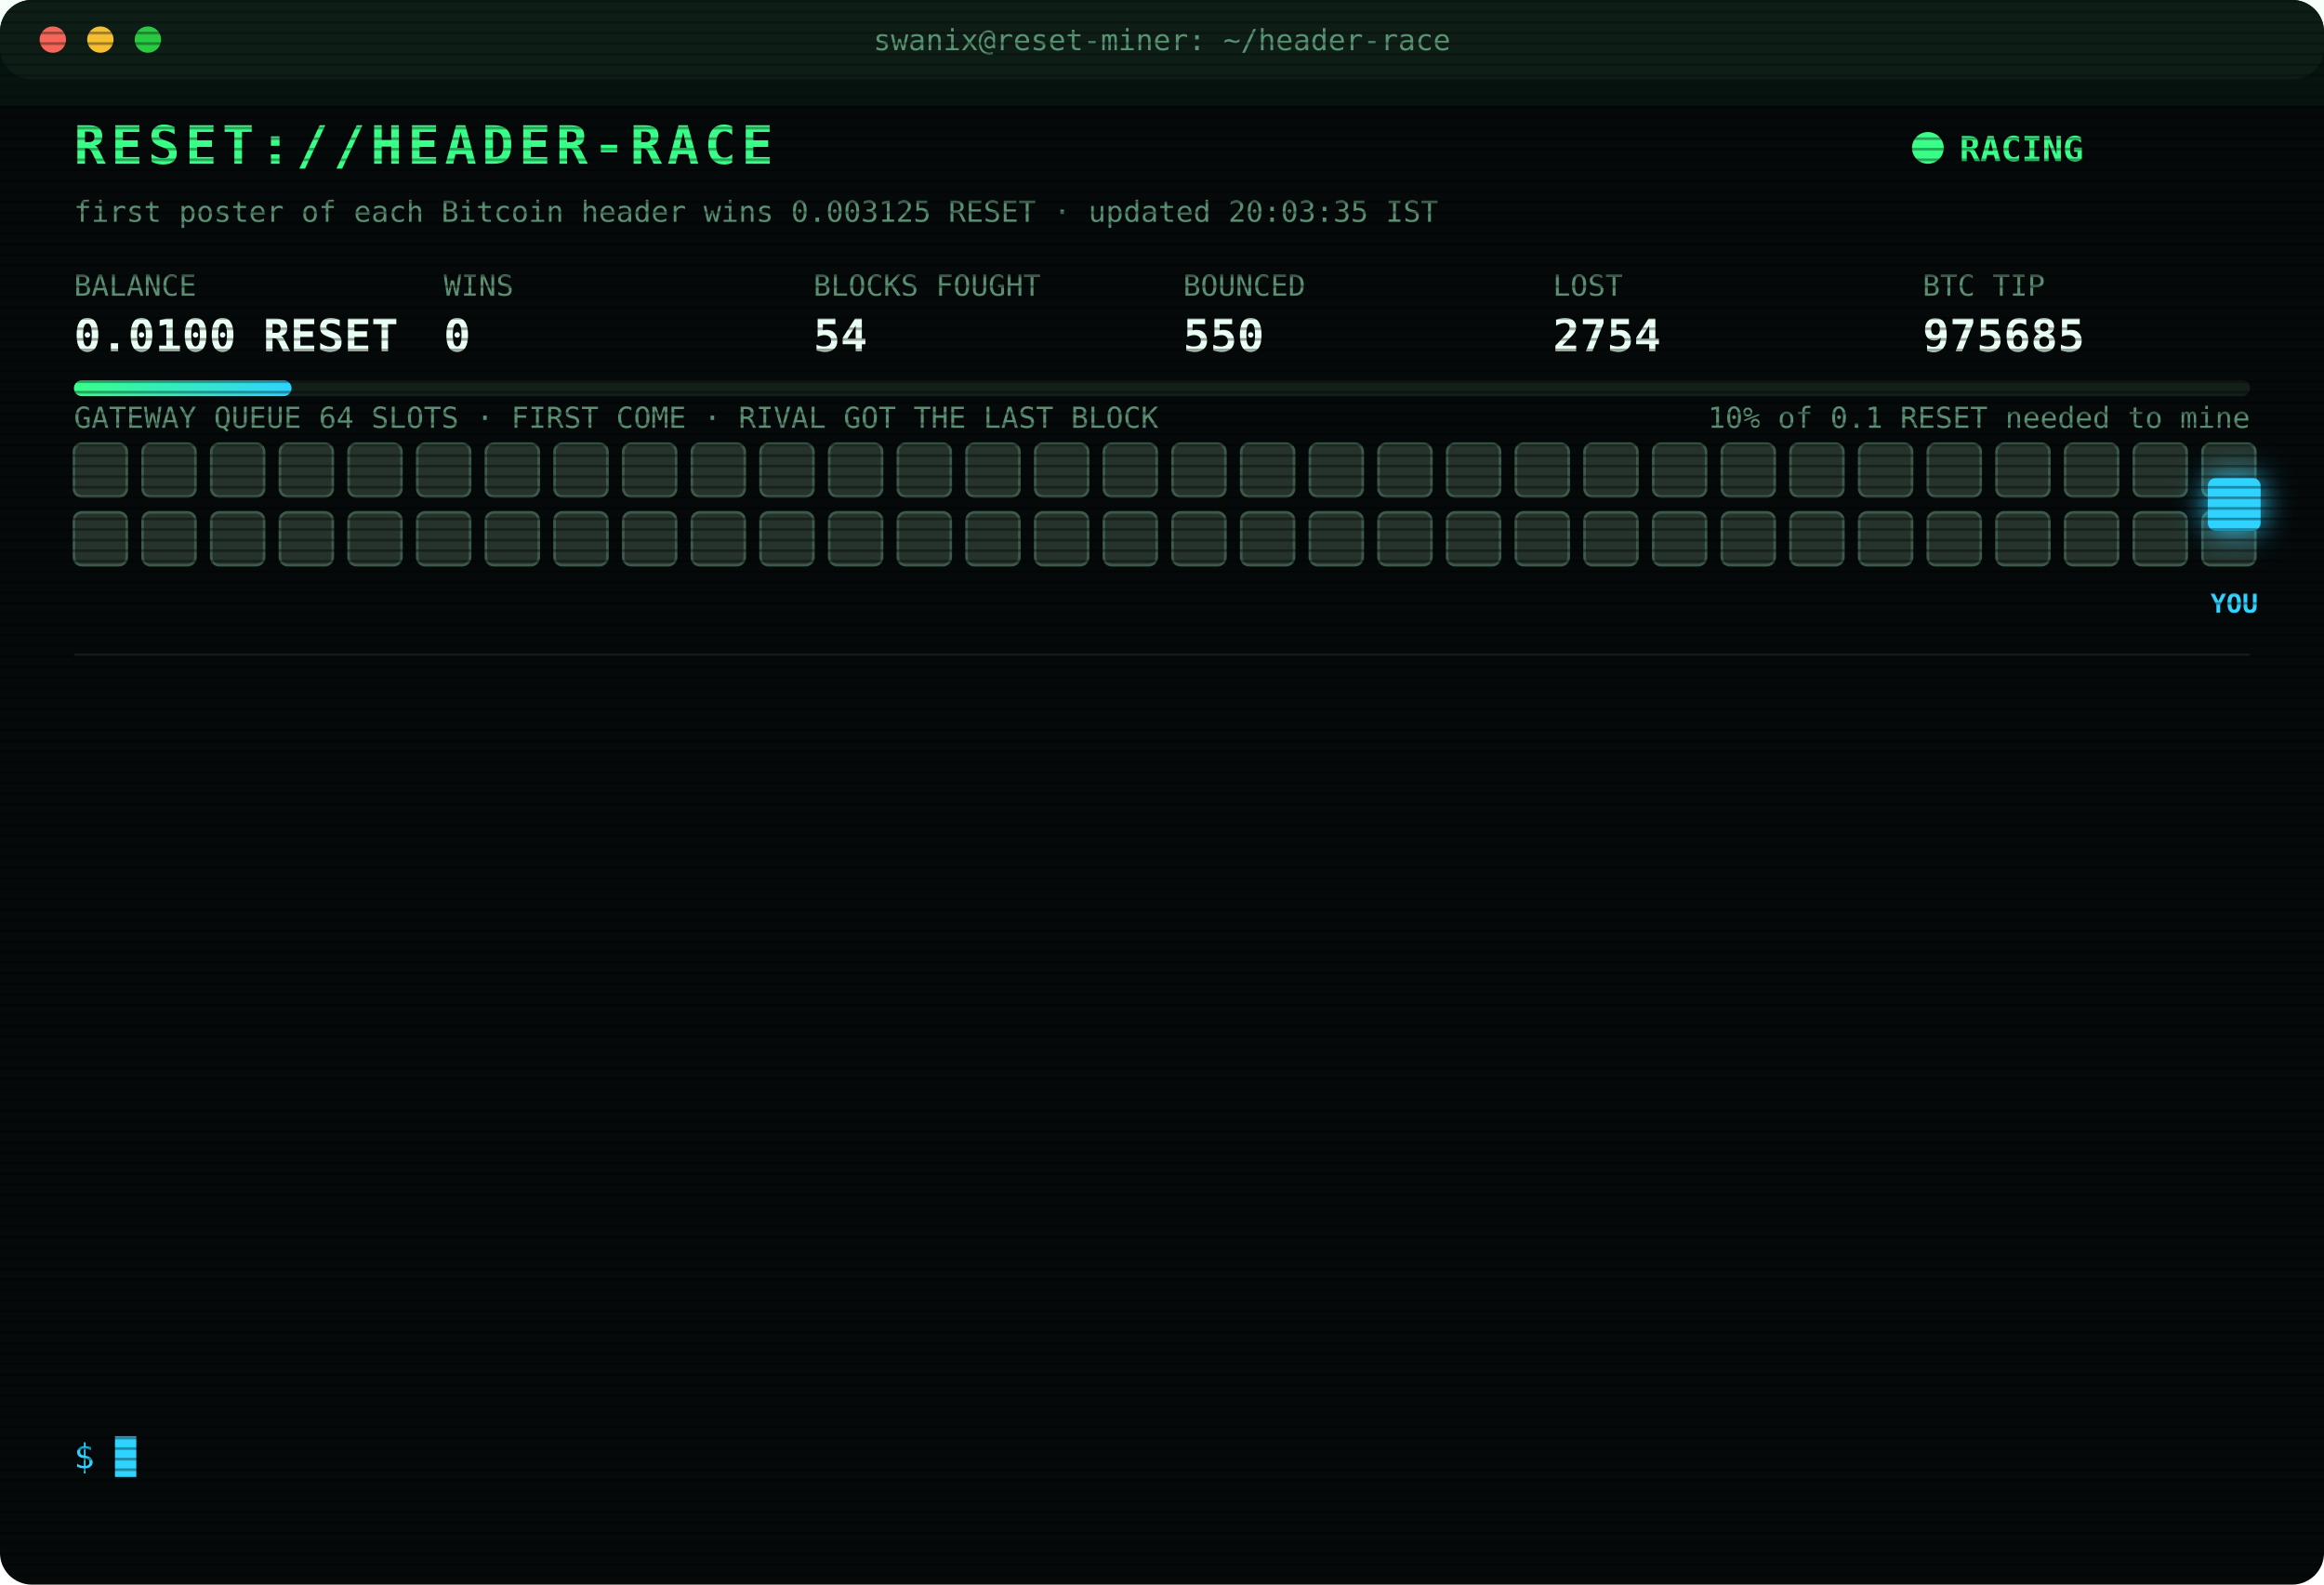
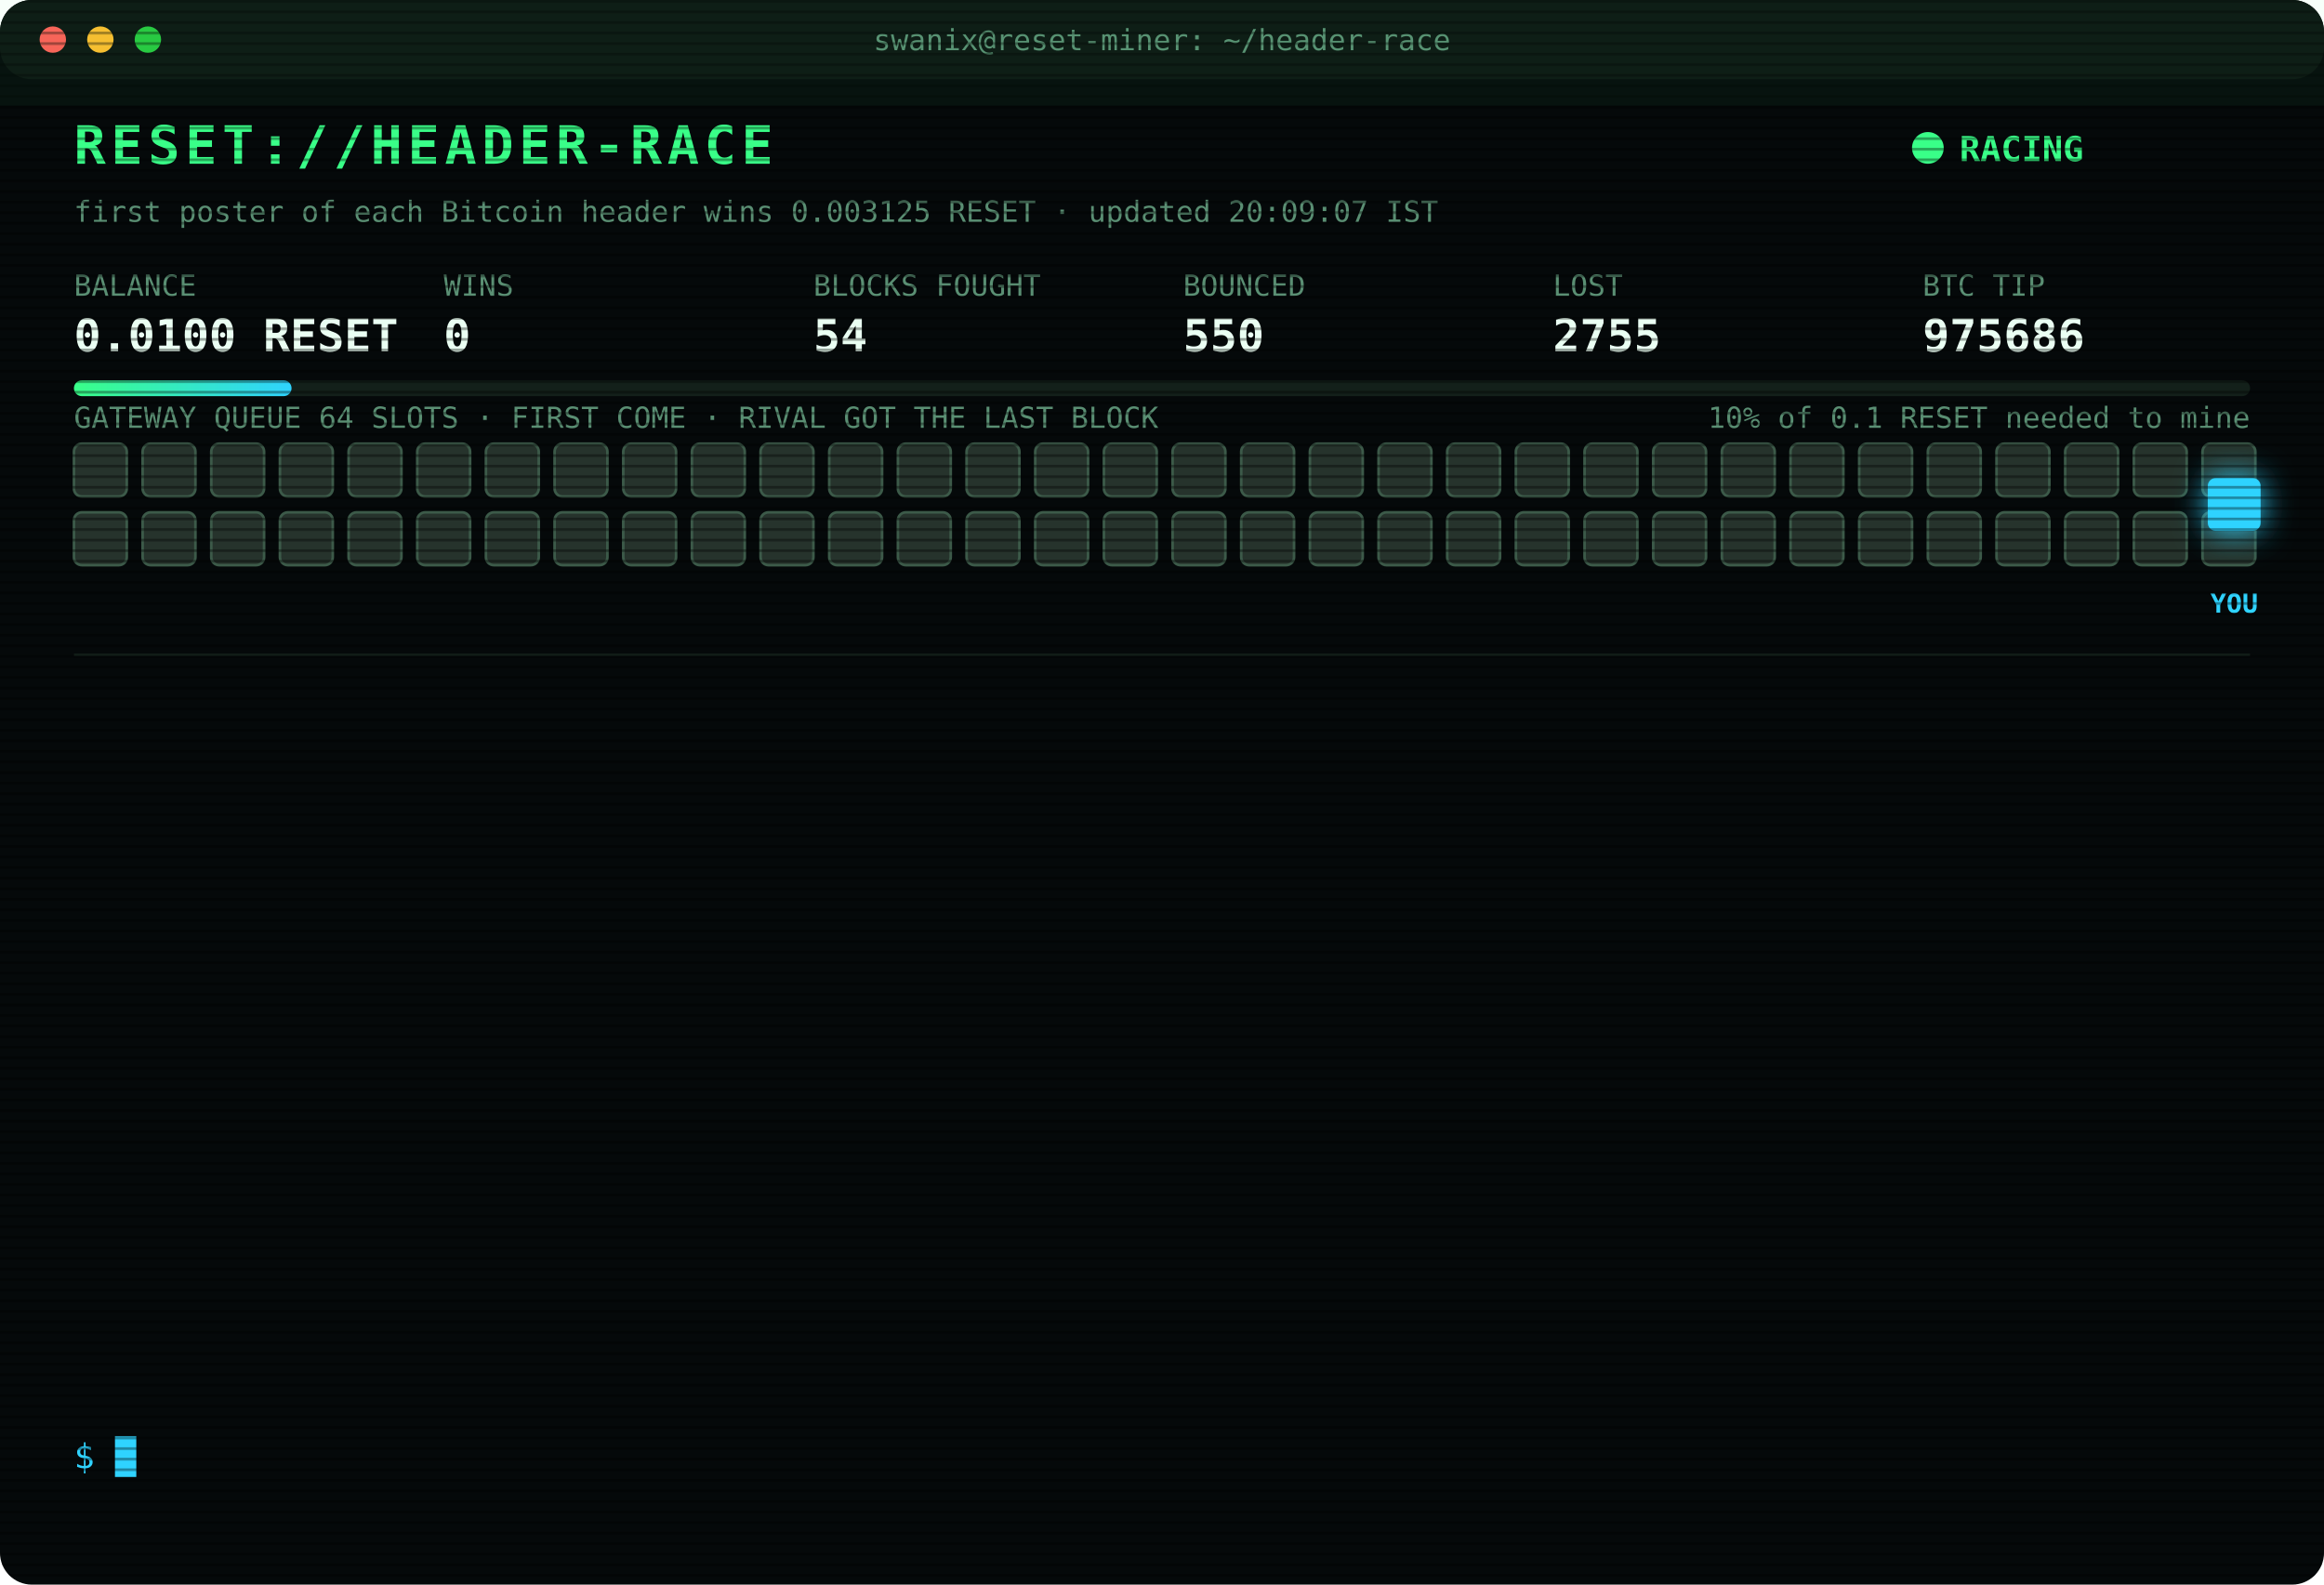
<svg xmlns="http://www.w3.org/2000/svg" width="880" height="600" viewBox="0 0 880 600" font-family="ui-monospace,SFMono-Regular,Menlo,Consolas,monospace">
  <style>
text{font-size:13px;fill:#7CFFB2}
.title{font-size:20px;font-weight:700;fill:#39FF88;letter-spacing:2px;animation:glitch 3s infinite steps(1)}
.sub{fill:#2fd3ff}.k{fill:#5a8f73;font-size:11px}.v{font-size:17px;font-weight:700;fill:#eafff3}
.ts{fill:#3f6b56}.boot{fill:#2fd3ff}.dim{fill:#5a8f73}.bad{fill:#ff4d6d}.warn{fill:#ffd23f}.mag{fill:#ff5cf0}.win{fill:#39FF88;font-weight:700}
.tag{font-size:10px;fill:#2fd3ff;font-weight:700}
.rival{fill:#26332c;stroke:#3c5a49;animation:jam 1.2s infinite alternate}
.idle{fill:#141c18;stroke:#22302a;animation:breathe 4s infinite}
.me{fill:#2fd3ff;filter:drop-shadow(0 0 6px #2fd3ff)}
.hover{animation:nudge 1.1s infinite ease-in-out}.bounce{animation:kick 1.4s infinite}
.ln{opacity:0;animation:in .4s forwards}
.cur{animation:blink 1s infinite steps(1)}
.scan{animation:scan 6s infinite linear}
.led{animation:blink 1.4s infinite}
@keyframes in{from{opacity:0;transform:translateX(-6px)}to{opacity:1;transform:none}}
@keyframes blink{50%{opacity:0}}
@keyframes jam{to{fill:#33463b}}
@keyframes breathe{50%{opacity:.4}}
@keyframes nudge{50%{transform:translateX(-10px)}}
@keyframes kick{0%,100%{transform:none}30%{transform:translateX(-14px)}55%{transform:translateX(10px) translateY(-6px)}}
@keyframes glitch{0%,92%{transform:none}93%{transform:translateX(2px);fill:#ff4d6d}95%{transform:translateX(-2px);fill:#2fd3ff}97%{transform:none}}
@keyframes scan{from{transform:translateY(-40px)}to{transform:translateY(600px)}}
</style>
  <defs>
    <pattern id="sl" width="4" height="4" patternUnits="userSpaceOnUse">
      <rect width="4" height="1" fill="#000" opacity=".35" />
    </pattern>
    <linearGradient id="bar">
      <stop offset="0" stop-color="#39FF88" />
      <stop offset="1" stop-color="#2fd3ff" />
    </linearGradient>
  </defs>
  <rect width="880" height="600" rx="12" fill="#05090a" />
  <rect width="880" height="30" rx="12" fill="#0d1512" />
  <circle cx="20" cy="15" r="5" fill="#ff5f57" />
  <circle cx="38" cy="15" r="5" fill="#febc2e" />
  <circle cx="56" cy="15" r="5" fill="#28c840" />
  <text x="440" y="19" text-anchor="middle" class="k">swanix@reset-miner: ~/header-race</text>
  <text x="28" y="62" class="title">RESET://HEADER-RACE</text>
  <circle class="led" cx="730" cy="56" r="6" fill="#39FF88" />
  <text x="742" y="61" class="win">RACING</text>
-   <text x="28" y="84" class="k">first poster of each Bitcoin header wins 0.003125 RESET · updated 20:03:35 IST</text>
+   <text x="28" y="84" class="k">first poster of each Bitcoin header wins 0.003125 RESET · updated 20:09:07 IST</text>
  <text x="28" y="112" class="k">BALANCE</text>
  <text x="28" y="133" class="v">0.0100 RESET</text>
  <text x="168" y="112" class="k">WINS</text>
  <text x="168" y="133" class="v">0</text>
  <text x="308" y="112" class="k">BLOCKS FOUGHT</text>
  <text x="308" y="133" class="v">54</text>
  <text x="448" y="112" class="k">BOUNCED</text>
  <text x="448" y="133" class="v">550</text>
  <text x="588" y="112" class="k">LOST</text>
-   <text x="588" y="133" class="v">2754</text>
+   <text x="588" y="133" class="v">2755</text>
  <text x="728" y="112" class="k">BTC TIP</text>
-   <text x="728" y="133" class="v">975685</text>
+   <text x="728" y="133" class="v">975686</text>
  <rect x="28" y="144" width="824" height="6" rx="3" fill="#13201a" />
  <rect x="28" y="144" width="82.4" height="6" rx="3" fill="url(#bar)" />
  <text x="852" y="162" text-anchor="end" class="k">10% of 0.1 RESET needed to mine</text>
  <text x="28" y="162" class="k">GATEWAY QUEUE 64 SLOTS · FIRST COME · RIVAL GOT THE LAST BLOCK</text>
  <rect class="rival" x="28" y="168" width="20" height="20" rx="3" style="animation-delay:0.00s" />
  <rect class="rival" x="54" y="168" width="20" height="20" rx="3" style="animation-delay:0.05s" />
  <rect class="rival" x="80" y="168" width="20" height="20" rx="3" style="animation-delay:0.10s" />
  <rect class="rival" x="106" y="168" width="20" height="20" rx="3" style="animation-delay:0.15s" />
  <rect class="rival" x="132" y="168" width="20" height="20" rx="3" style="animation-delay:0.20s" />
  <rect class="rival" x="158" y="168" width="20" height="20" rx="3" style="animation-delay:0.25s" />
  <rect class="rival" x="184" y="168" width="20" height="20" rx="3" style="animation-delay:0.30s" />
  <rect class="rival" x="210" y="168" width="20" height="20" rx="3" style="animation-delay:0.35s" />
  <rect class="rival" x="236" y="168" width="20" height="20" rx="3" style="animation-delay:0.40s" />
  <rect class="rival" x="262" y="168" width="20" height="20" rx="3" style="animation-delay:0.45s" />
  <rect class="rival" x="288" y="168" width="20" height="20" rx="3" style="animation-delay:0.50s" />
  <rect class="rival" x="314" y="168" width="20" height="20" rx="3" style="animation-delay:0.55s" />
  <rect class="rival" x="340" y="168" width="20" height="20" rx="3" style="animation-delay:0.60s" />
  <rect class="rival" x="366" y="168" width="20" height="20" rx="3" style="animation-delay:0.65s" />
  <rect class="rival" x="392" y="168" width="20" height="20" rx="3" style="animation-delay:0.70s" />
  <rect class="rival" x="418" y="168" width="20" height="20" rx="3" style="animation-delay:0.75s" />
  <rect class="rival" x="444" y="168" width="20" height="20" rx="3" style="animation-delay:0.80s" />
  <rect class="rival" x="470" y="168" width="20" height="20" rx="3" style="animation-delay:0.85s" />
  <rect class="rival" x="496" y="168" width="20" height="20" rx="3" style="animation-delay:0.90s" />
  <rect class="rival" x="522" y="168" width="20" height="20" rx="3" style="animation-delay:0.95s" />
  <rect class="rival" x="548" y="168" width="20" height="20" rx="3" style="animation-delay:1.00s" />
  <rect class="rival" x="574" y="168" width="20" height="20" rx="3" style="animation-delay:1.05s" />
  <rect class="rival" x="600" y="168" width="20" height="20" rx="3" style="animation-delay:1.10s" />
  <rect class="rival" x="626" y="168" width="20" height="20" rx="3" style="animation-delay:1.15s" />
  <rect class="rival" x="652" y="168" width="20" height="20" rx="3" style="animation-delay:1.20s" />
  <rect class="rival" x="678" y="168" width="20" height="20" rx="3" style="animation-delay:1.25s" />
  <rect class="rival" x="704" y="168" width="20" height="20" rx="3" style="animation-delay:1.30s" />
  <rect class="rival" x="730" y="168" width="20" height="20" rx="3" style="animation-delay:1.35s" />
  <rect class="rival" x="756" y="168" width="20" height="20" rx="3" style="animation-delay:1.40s" />
  <rect class="rival" x="782" y="168" width="20" height="20" rx="3" style="animation-delay:1.45s" />
  <rect class="rival" x="808" y="168" width="20" height="20" rx="3" style="animation-delay:1.50s" />
  <rect class="rival" x="834" y="168" width="20" height="20" rx="3" style="animation-delay:1.55s" />
  <rect class="rival" x="28" y="194" width="20" height="20" rx="3" style="animation-delay:1.60s" />
  <rect class="rival" x="54" y="194" width="20" height="20" rx="3" style="animation-delay:1.65s" />
  <rect class="rival" x="80" y="194" width="20" height="20" rx="3" style="animation-delay:1.70s" />
  <rect class="rival" x="106" y="194" width="20" height="20" rx="3" style="animation-delay:1.75s" />
  <rect class="rival" x="132" y="194" width="20" height="20" rx="3" style="animation-delay:1.80s" />
  <rect class="rival" x="158" y="194" width="20" height="20" rx="3" style="animation-delay:1.85s" />
  <rect class="rival" x="184" y="194" width="20" height="20" rx="3" style="animation-delay:1.90s" />
  <rect class="rival" x="210" y="194" width="20" height="20" rx="3" style="animation-delay:1.95s" />
  <rect class="rival" x="236" y="194" width="20" height="20" rx="3" style="animation-delay:2.00s" />
  <rect class="rival" x="262" y="194" width="20" height="20" rx="3" style="animation-delay:2.05s" />
  <rect class="rival" x="288" y="194" width="20" height="20" rx="3" style="animation-delay:2.10s" />
  <rect class="rival" x="314" y="194" width="20" height="20" rx="3" style="animation-delay:2.15s" />
  <rect class="rival" x="340" y="194" width="20" height="20" rx="3" style="animation-delay:2.20s" />
  <rect class="rival" x="366" y="194" width="20" height="20" rx="3" style="animation-delay:2.25s" />
  <rect class="rival" x="392" y="194" width="20" height="20" rx="3" style="animation-delay:2.30s" />
  <rect class="rival" x="418" y="194" width="20" height="20" rx="3" style="animation-delay:2.35s" />
  <rect class="rival" x="444" y="194" width="20" height="20" rx="3" style="animation-delay:2.40s" />
  <rect class="rival" x="470" y="194" width="20" height="20" rx="3" style="animation-delay:2.45s" />
  <rect class="rival" x="496" y="194" width="20" height="20" rx="3" style="animation-delay:2.50s" />
  <rect class="rival" x="522" y="194" width="20" height="20" rx="3" style="animation-delay:2.55s" />
  <rect class="rival" x="548" y="194" width="20" height="20" rx="3" style="animation-delay:2.60s" />
  <rect class="rival" x="574" y="194" width="20" height="20" rx="3" style="animation-delay:2.65s" />
  <rect class="rival" x="600" y="194" width="20" height="20" rx="3" style="animation-delay:2.70s" />
  <rect class="rival" x="626" y="194" width="20" height="20" rx="3" style="animation-delay:2.75s" />
  <rect class="rival" x="652" y="194" width="20" height="20" rx="3" style="animation-delay:2.80s" />
  <rect class="rival" x="678" y="194" width="20" height="20" rx="3" style="animation-delay:2.85s" />
  <rect class="rival" x="704" y="194" width="20" height="20" rx="3" style="animation-delay:2.90s" />
  <rect class="rival" x="730" y="194" width="20" height="20" rx="3" style="animation-delay:2.95s" />
  <rect class="rival" x="756" y="194" width="20" height="20" rx="3" style="animation-delay:3.00s" />
  <rect class="rival" x="782" y="194" width="20" height="20" rx="3" style="animation-delay:3.05s" />
  <rect class="rival" x="808" y="194" width="20" height="20" rx="3" style="animation-delay:3.10s" />
  <rect class="rival" x="834" y="194" width="20" height="20" rx="3" style="animation-delay:3.15s" />
  <g class="hover">
    <rect class="me" x="836" y="181" width="20" height="20" rx="3" />
    <text class="tag" x="846" y="232" text-anchor="middle">YOU</text>
  </g>
  <line x1="28" x2="852" y1="248" y2="248" stroke="#13201a" />
  <g class="ln" style="animation-delay:0.40s">
-     <text x="28" y="270" class="ts">18:00:26</text>
-     <text x="104" y="270" class="boot">[BOOT] racer v3 online · 3 feeds · stint 340m</text>
+     <text x="28" y="270" class="ts">18:14:03</text>
+     <text x="104" y="270" class="bad">[LOST] #975672 taken by a rival miner</text>
  </g>
  <g class="ln" style="animation-delay:0.65s">
-     <text x="28" y="292" class="ts">18:14:03</text>
-     <text x="104" y="292" class="bad">[LOST] #975672 taken by a rival miner</text>
+     <text x="28" y="292" class="ts">18:42:18</text>
+     <text x="104" y="292" class="bad">[LOST] #975674 taken by a rival miner</text>
  </g>
  <g class="ln" style="animation-delay:0.90s">
-     <text x="28" y="314" class="ts">18:42:18</text>
-     <text x="104" y="314" class="bad">[LOST] #975674 taken by a rival miner</text>
+     <text x="28" y="314" class="ts">18:42:45</text>
+     <text x="104" y="314" class="bad">[LOST] #975675 taken by a rival miner</text>
  </g>
  <g class="ln" style="animation-delay:1.15s">
-     <text x="28" y="336" class="ts">18:42:45</text>
-     <text x="104" y="336" class="bad">[LOST] #975675 taken by a rival miner</text>
+     <text x="28" y="336" class="ts">18:45:49</text>
+     <text x="104" y="336" class="bad">[LOST] #975676 taken by a rival miner</text>
  </g>
  <g class="ln" style="animation-delay:1.40s">
-     <text x="28" y="358" class="ts">18:45:49</text>
-     <text x="104" y="358" class="bad">[LOST] #975676 taken by a rival miner</text>
+     <text x="28" y="358" class="ts">18:52:39</text>
+     <text x="104" y="358" class="bad">[LOST] #975677 taken by a rival miner</text>
  </g>
  <g class="ln" style="animation-delay:1.65s">
-     <text x="28" y="380" class="ts">18:52:39</text>
-     <text x="104" y="380" class="bad">[LOST] #975677 taken by a rival miner</text>
+     <text x="28" y="380" class="ts">18:53:58</text>
+     <text x="104" y="380" class="bad">[LOST] #975678 taken by a rival miner</text>
  </g>
  <g class="ln" style="animation-delay:1.90s">
-     <text x="28" y="402" class="ts">18:53:58</text>
-     <text x="104" y="402" class="bad">[LOST] #975678 taken by a rival miner</text>
+     <text x="28" y="402" class="ts">18:58:53</text>
+     <text x="104" y="402" class="bad">[LOST] #975679 taken by a rival miner</text>
  </g>
  <g class="ln" style="animation-delay:2.15s">
-     <text x="28" y="424" class="ts">18:58:53</text>
-     <text x="104" y="424" class="bad">[LOST] #975679 taken by a rival miner</text>
+     <text x="28" y="424" class="ts">19:18:13</text>
+     <text x="104" y="424" class="bad">[LOST] #975680 taken by a rival miner</text>
  </g>
  <g class="ln" style="animation-delay:2.40s">
-     <text x="28" y="446" class="ts">19:18:13</text>
-     <text x="104" y="446" class="bad">[LOST] #975680 taken by a rival miner</text>
+     <text x="28" y="446" class="ts">19:28:19</text>
+     <text x="104" y="446" class="bad">[LOST] #975681 taken by a rival miner</text>
  </g>
  <g class="ln" style="animation-delay:2.65s">
-     <text x="28" y="468" class="ts">19:28:19</text>
-     <text x="104" y="468" class="bad">[LOST] #975681 taken by a rival miner</text>
+     <text x="28" y="468" class="ts">19:34:39</text>
+     <text x="104" y="468" class="bad">[LOST] #975682 taken by a rival miner</text>
  </g>
  <g class="ln" style="animation-delay:2.90s">
-     <text x="28" y="490" class="ts">19:34:39</text>
-     <text x="104" y="490" class="bad">[LOST] #975682 taken by a rival miner</text>
+     <text x="28" y="490" class="ts">19:40:44</text>
+     <text x="104" y="490" class="bad">[LOST] #975683 taken by a rival miner</text>
  </g>
  <g class="ln" style="animation-delay:3.15s">
-     <text x="28" y="512" class="ts">19:40:44</text>
-     <text x="104" y="512" class="bad">[LOST] #975683 taken by a rival miner</text>
+     <text x="28" y="512" class="ts">20:03:35</text>
+     <text x="104" y="512" class="bad">[LOST] #975685 taken by a rival miner</text>
  </g>
  <g class="ln" style="animation-delay:3.40s">
-     <text x="28" y="534" class="ts">20:03:35</text>
-     <text x="104" y="534" class="bad">[LOST] #975685 taken by a rival miner</text>
+     <text x="28" y="534" class="ts">20:09:07</text>
+     <text x="104" y="534" class="bad">[LOST] #975686 taken by a rival miner</text>
  </g>
  <text x="28" y="556" class="sub">$ <tspan class="cur">█</tspan>
  </text>
  <rect width="880" height="600" rx="12" fill="url(#sl)" pointer-events="none" />
  <rect class="scan" width="880" height="40" fill="#39FF88" opacity=".04" />
</svg>
